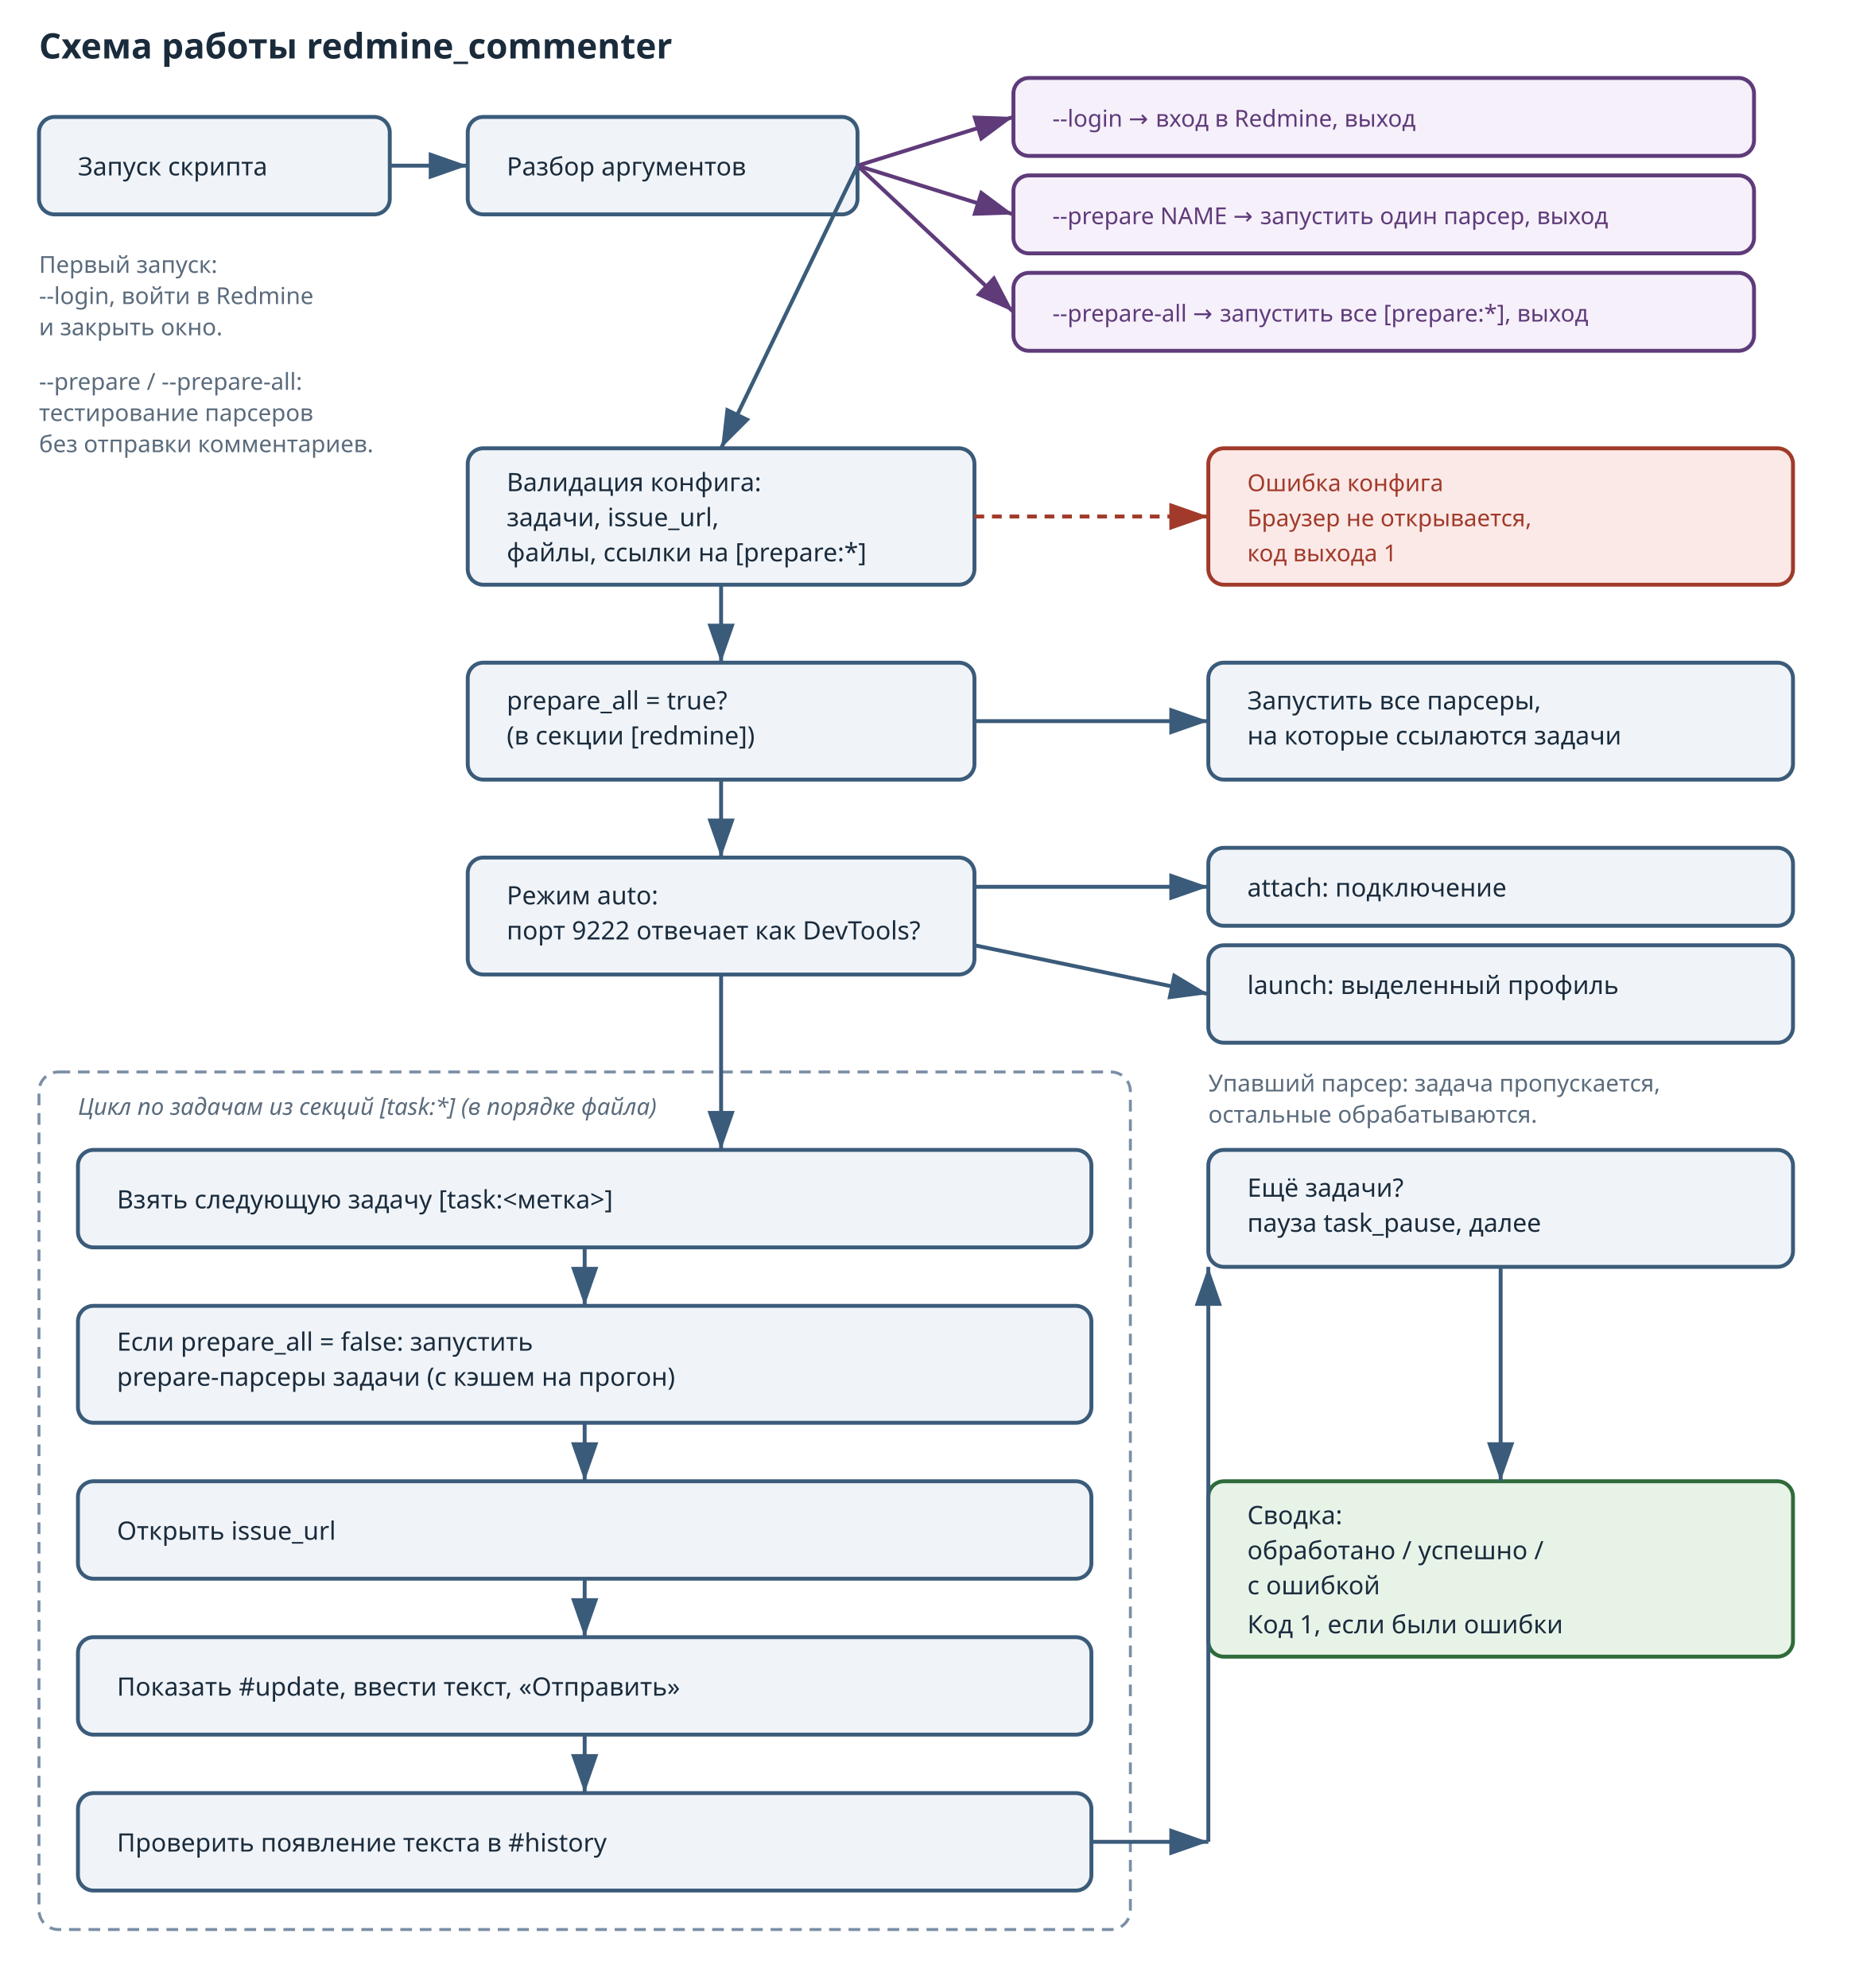
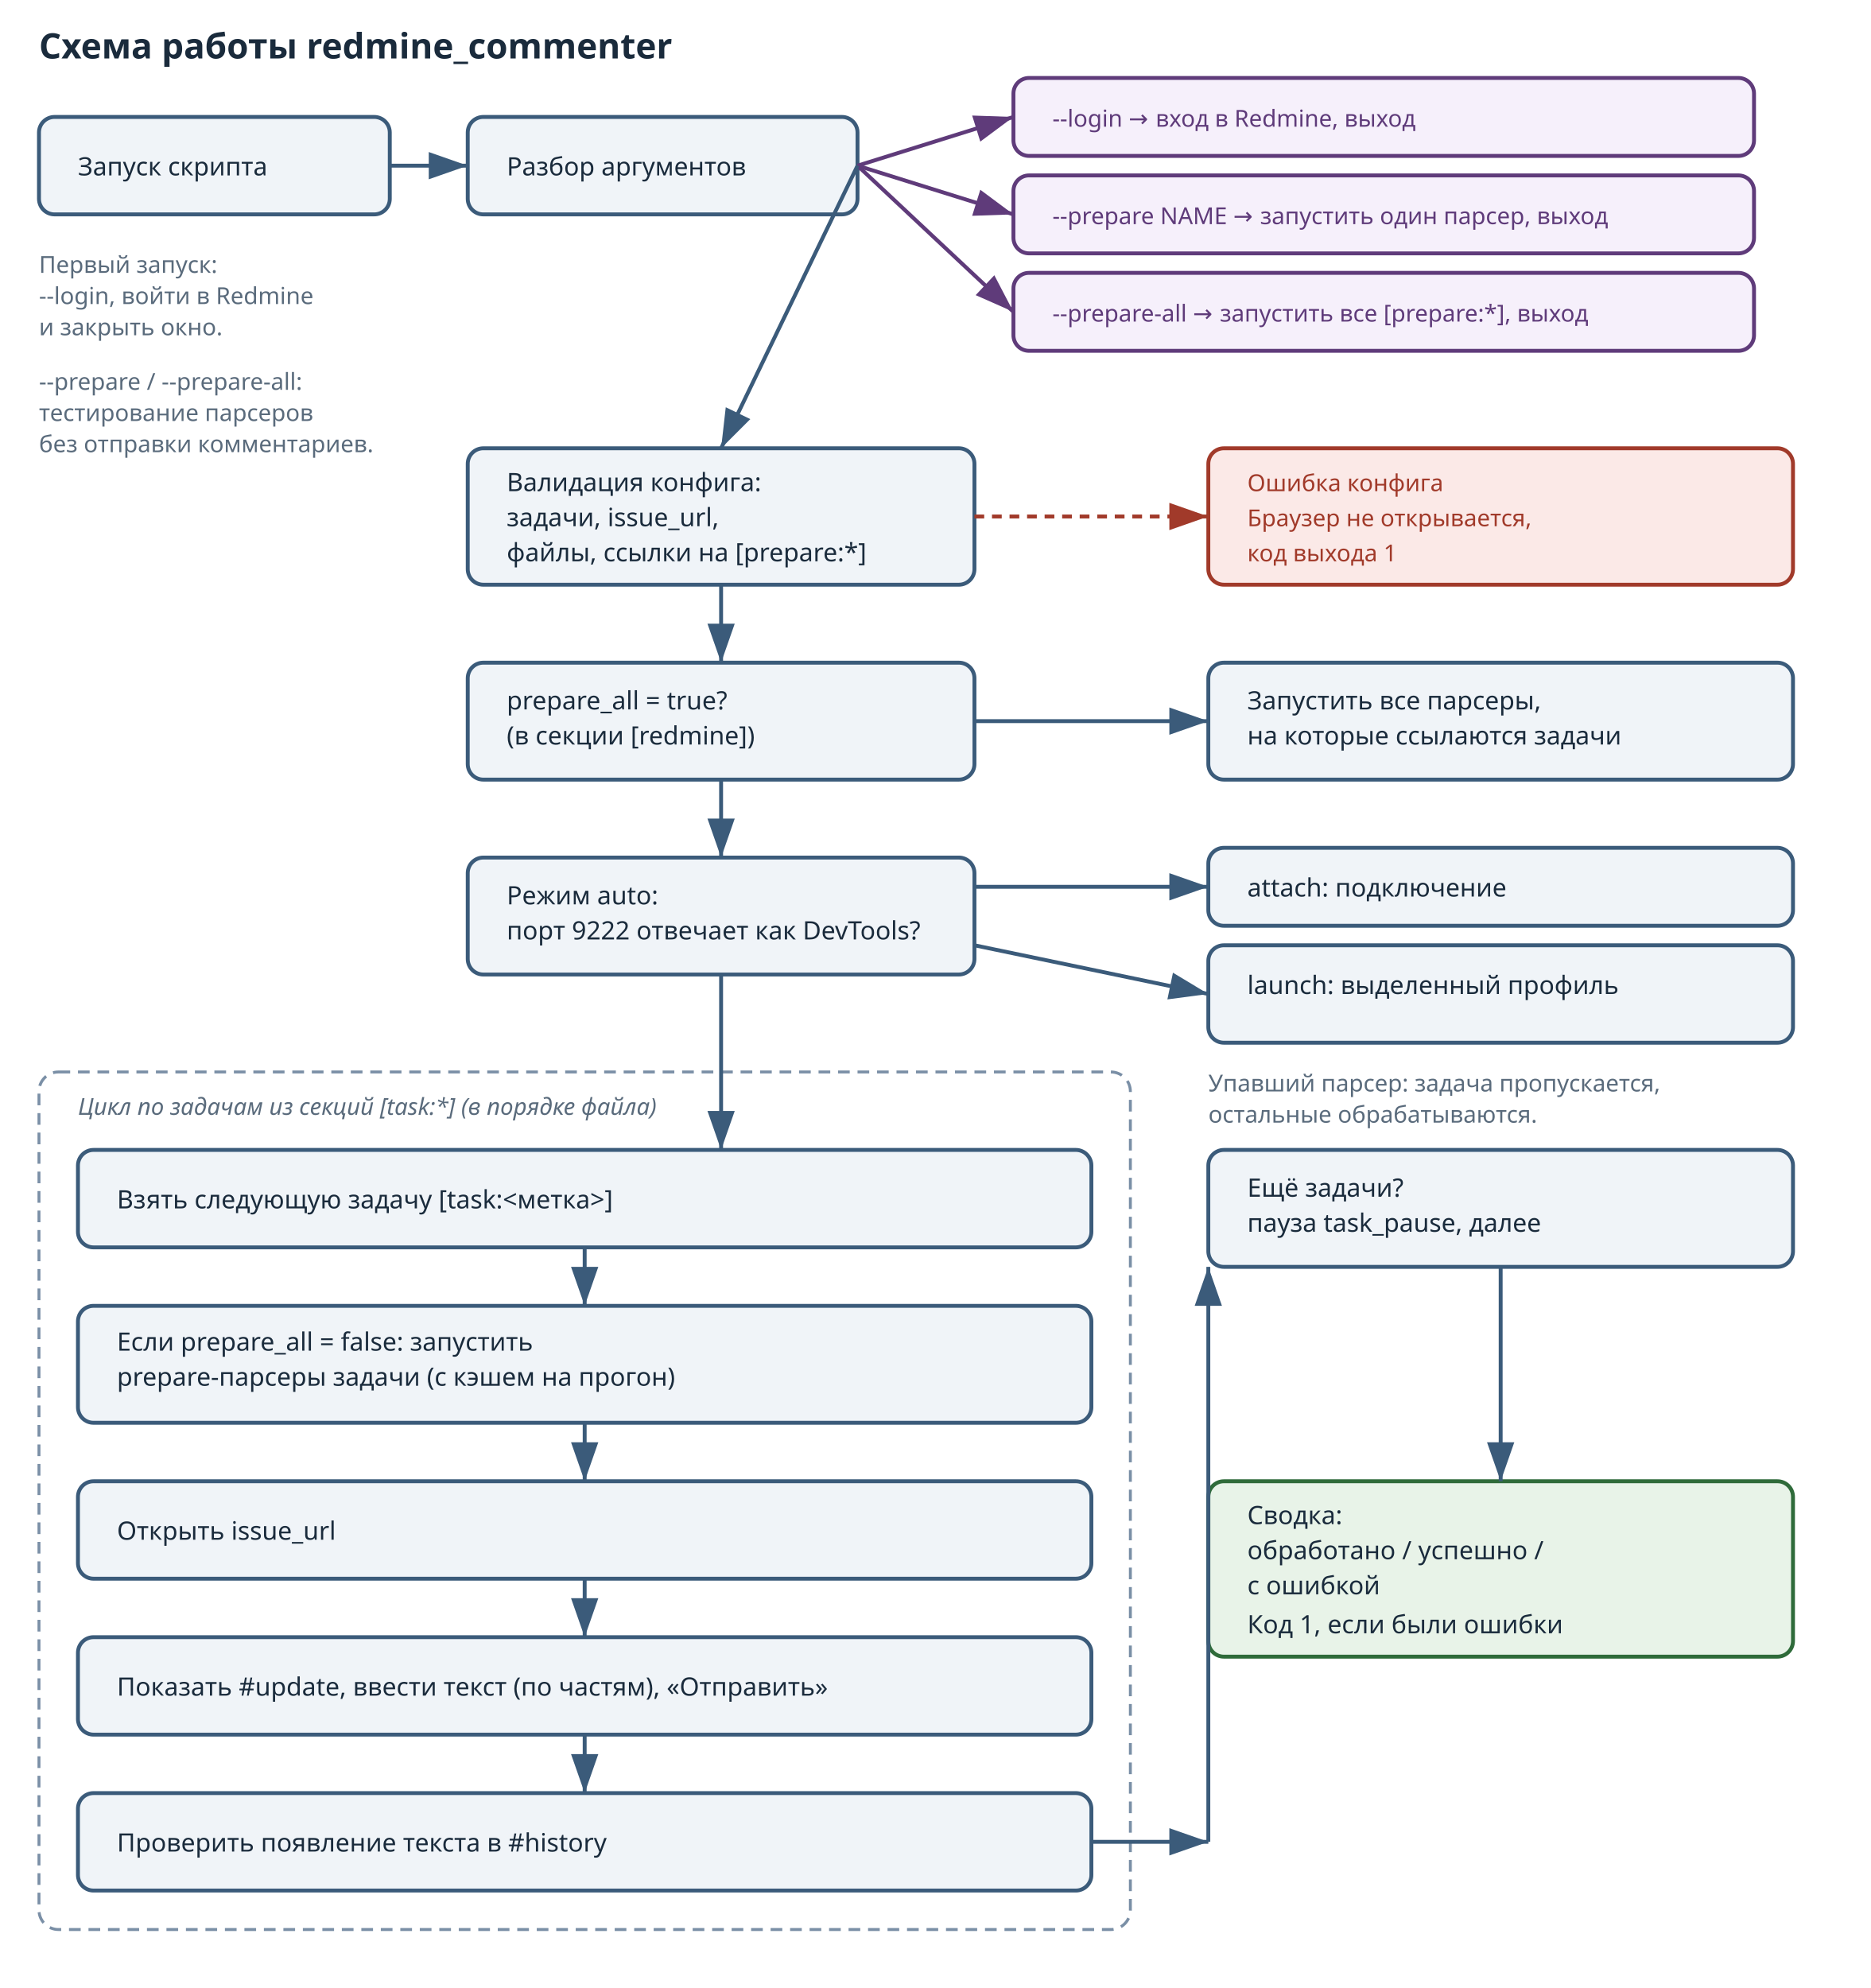
<svg xmlns="http://www.w3.org/2000/svg" width="960" height="1020" viewBox="0 0 960 1020">
  <defs>
    <style>
      .box { fill: #f0f4f8; stroke: #3b5b7a; stroke-width: 2; rx: 8; }
      .box-err { fill: #fbe9e7; stroke: #a13a2a; stroke-width: 2; rx: 8; }
      .box-end { fill: #e8f3e8; stroke: #2f6b3a; stroke-width: 2; rx: 8; }
      .box-cli { fill: #f6f0fb; stroke: #5f3b7a; stroke-width: 2; rx: 8; }
      .arrow { fill: none; stroke: #3b5b7a; stroke-width: 2; marker-end: url(#arrowhead); }
      .arrow-err { fill: none; stroke: #a13a2a; stroke-width: 2; marker-end: url(#arrowhead-err); stroke-dasharray: 5 4; }
      .arrow-cli { fill: none; stroke: #5f3b7a; stroke-width: 2; marker-end: url(#arrowhead-cli); }
      .label { font-family: sans-serif; font-size: 13px; fill: #1a2b3c; }
      .label-err { font-family: sans-serif; font-size: 12px; fill: #a13a2a; }
      .label-cli { font-family: sans-serif; font-size: 12px; fill: #5f3b7a; }
      .title { font-family: sans-serif; font-size: 18px; font-weight: bold; fill: #1a2b3c; }
      .note { font-family: sans-serif; font-size: 12px; fill: #5a6b7c; }
      .group { fill: none; stroke: #7a8fa6; stroke-width: 1.5; stroke-dasharray: 6 4; rx: 10; }
      .group-label { font-family: sans-serif; font-size: 12px; font-style: italic; fill: #5a6b7c; }
    </style>
    <marker id="arrowhead" markerWidth="10" markerHeight="7" refX="10" refY="3.5" orient="auto">
      <polygon points="0 0, 10 3.5, 0 7" fill="#3b5b7a" />
    </marker>
    <marker id="arrowhead-err" markerWidth="10" markerHeight="7" refX="10" refY="3.5" orient="auto">
      <polygon points="0 0, 10 3.5, 0 7" fill="#a13a2a" />
    </marker>
    <marker id="arrowhead-cli" markerWidth="10" markerHeight="7" refX="10" refY="3.5" orient="auto">
      <polygon points="0 0, 10 3.5, 0 7" fill="#5f3b7a" />
    </marker>
  </defs>
  <text x="20" y="30" class="title">Схема работы redmine_commenter</text>
  <rect x="20" y="60" width="180" height="50" class="box" />
  <text x="40" y="90" class="label">Запуск скрипта</text>
  <rect x="240" y="60" width="200" height="50" class="box" />
  <text x="260" y="90" class="label">Разбор аргументов</text>
  <rect x="520" y="40" width="380" height="40" class="box-cli" />
  <text x="540" y="65" class="label-cli">--login → вход в Redmine, выход</text>
  <rect x="520" y="90" width="380" height="40" class="box-cli" />
  <text x="540" y="115" class="label-cli">--prepare NAME → запустить один парсер, выход</text>
  <rect x="520" y="140" width="380" height="40" class="box-cli" />
  <text x="540" y="165" class="label-cli">--prepare-all → запустить все [prepare:*], выход</text>
  <rect x="240" y="230" width="260" height="70" class="box" />
  <text x="260" y="252" class="label">Валидация конфига:</text>
  <text x="260" y="270" class="label">задачи, issue_url,</text>
  <text x="260" y="288" class="label">файлы, ссылки на [prepare:*]</text>
  <rect x="620" y="230" width="300" height="70" class="box-err" />
  <text x="640" y="252" class="label-err">Ошибка конфига</text>
  <text x="640" y="270" class="label-err">Браузер не открывается,</text>
  <text x="640" y="288" class="label-err">код выхода 1</text>
  <rect x="240" y="340" width="260" height="60" class="box" />
  <text x="260" y="364" class="label">prepare_all = true?</text>
  <text x="260" y="382" class="label">(в секции [redmine])</text>
  <rect x="620" y="340" width="300" height="60" class="box" />
  <text x="640" y="364" class="label">Запустить все парсеры,</text>
  <text x="640" y="382" class="label">на которые ссылаются задачи</text>
  <rect x="240" y="440" width="260" height="60" class="box" />
  <text x="260" y="464" class="label">Режим auto:</text>
  <text x="260" y="482" class="label">порт 9222 отвечает как DevTools?</text>
  <rect x="620" y="435" width="300" height="40" class="box" />
  <text x="640" y="460" class="label">attach: подключение</text>
  <rect x="620" y="485" width="300" height="50" class="box" />
  <text x="640" y="510" class="label">launch: выделенный профиль</text>
  <rect x="20" y="550" width="560" height="440" class="group" />
  <text x="40" y="572" class="group-label">Цикл по задачам из секций [task:*] (в порядке файла)</text>
  <rect x="40" y="590" width="520" height="50" class="box" />
  <text x="60" y="620" class="label">Взять следующую задачу [task:&lt;метка&gt;]</text>
  <rect x="40" y="670" width="520" height="60" class="box" />
  <text x="60" y="693" class="label">Если prepare_all = false: запустить</text>
  <text x="60" y="711" class="label">prepare-парсеры задачи (с кэшем на прогон)</text>
  <rect x="40" y="760" width="520" height="50" class="box" />
  <text x="60" y="790" class="label">Открыть issue_url</text>
  <rect x="40" y="840" width="520" height="50" class="box" />
-   <text x="60" y="870" class="label">Показать #update, ввести текст, «Отправить»</text>
+   <text x="60" y="870" class="label">Показать #update, ввести текст (по частям), «Отправить»</text>
  <rect x="40" y="920" width="520" height="50" class="box" />
  <text x="60" y="950" class="label">Проверить появление текста в #history</text>
  <rect x="620" y="590" width="300" height="60" class="box" />
  <text x="640" y="614" class="label">Ещё задачи?</text>
  <text x="640" y="632" class="label">пауза task_pause, далее</text>
  <rect x="620" y="760" width="300" height="90" class="box-end" />
  <text x="640" y="782" class="label">Сводка:</text>
  <text x="640" y="800" class="label">обработано / успешно /</text>
  <text x="640" y="818" class="label">с ошибкой</text>
  <text x="640" y="838" class="label">Код 1, если были ошибки</text>
  <line x1="200" y1="85" x2="240" y2="85" class="arrow" />
  <line x1="440" y1="85" x2="520" y2="60" class="arrow-cli" />
  <line x1="440" y1="85" x2="520" y2="110" class="arrow-cli" />
  <line x1="440" y1="85" x2="520" y2="160" class="arrow-cli" />
  <line x1="440" y1="85" x2="370" y2="230" class="arrow" />
  <line x1="500" y1="265" x2="620" y2="265" class="arrow-err" />
  <line x1="370" y1="300" x2="370" y2="340" class="arrow" />
  <line x1="500" y1="370" x2="620" y2="370" class="arrow" />
  <line x1="370" y1="400" x2="370" y2="440" class="arrow" />
  <line x1="500" y1="455" x2="620" y2="455" class="arrow" />
  <line x1="500" y1="485" x2="620" y2="510" class="arrow" />
  <line x1="370" y1="500" x2="370" y2="590" class="arrow" />
  <line x1="300" y1="640" x2="300" y2="670" class="arrow" />
  <line x1="300" y1="730" x2="300" y2="760" class="arrow" />
  <line x1="300" y1="810" x2="300" y2="840" class="arrow" />
  <line x1="300" y1="890" x2="300" y2="920" class="arrow" />
  <line x1="560" y1="945" x2="620" y2="945" class="arrow" />
  <line x1="620" y1="945" x2="620" y2="650" class="arrow" />
  <line x1="770" y1="650" x2="770" y2="760" class="arrow" />
  <text x="20" y="140" class="note">Первый запуск:</text>
  <text x="20" y="156" class="note">--login, войти в Redmine</text>
  <text x="20" y="172" class="note">и закрыть окно.</text>
  <text x="20" y="200" class="note">--prepare / --prepare-all:</text>
  <text x="20" y="216" class="note">тестирование парсеров</text>
  <text x="20" y="232" class="note">без отправки комментариев.</text>
  <text x="620" y="560" class="note">Упавший парсер: задача пропускается,</text>
  <text x="620" y="576" class="note">остальные обрабатываются.</text>
</svg>
